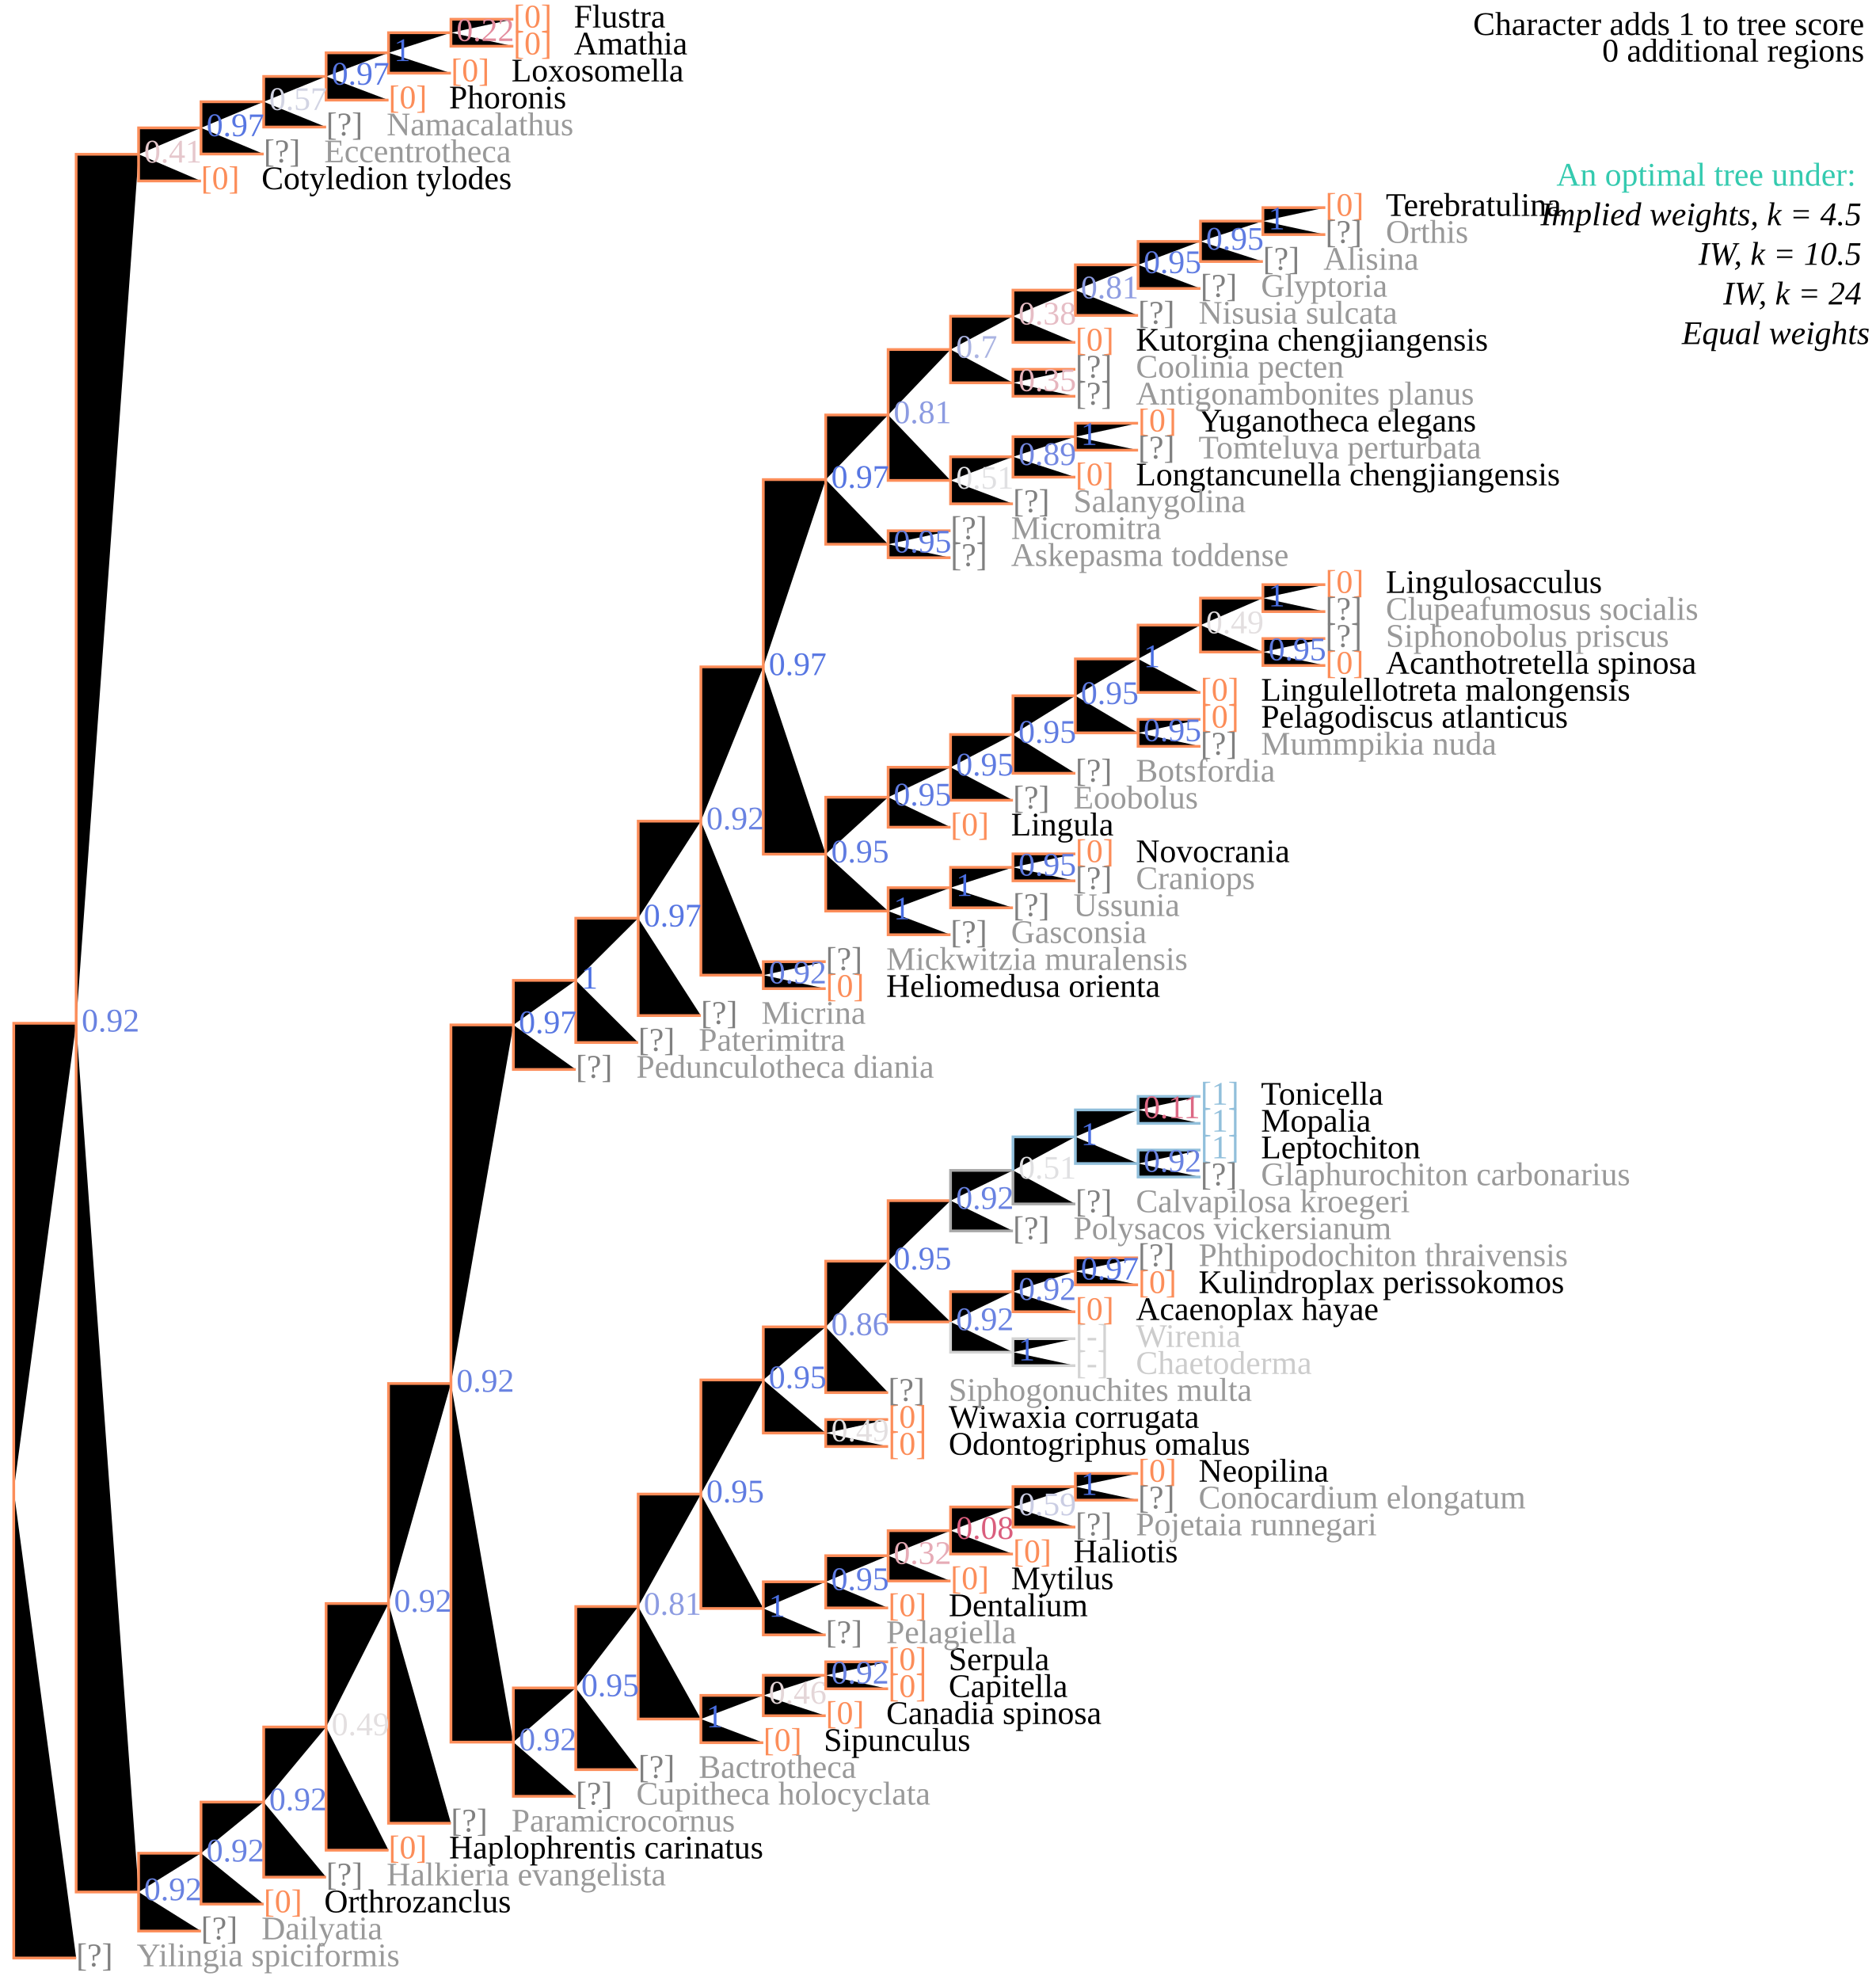
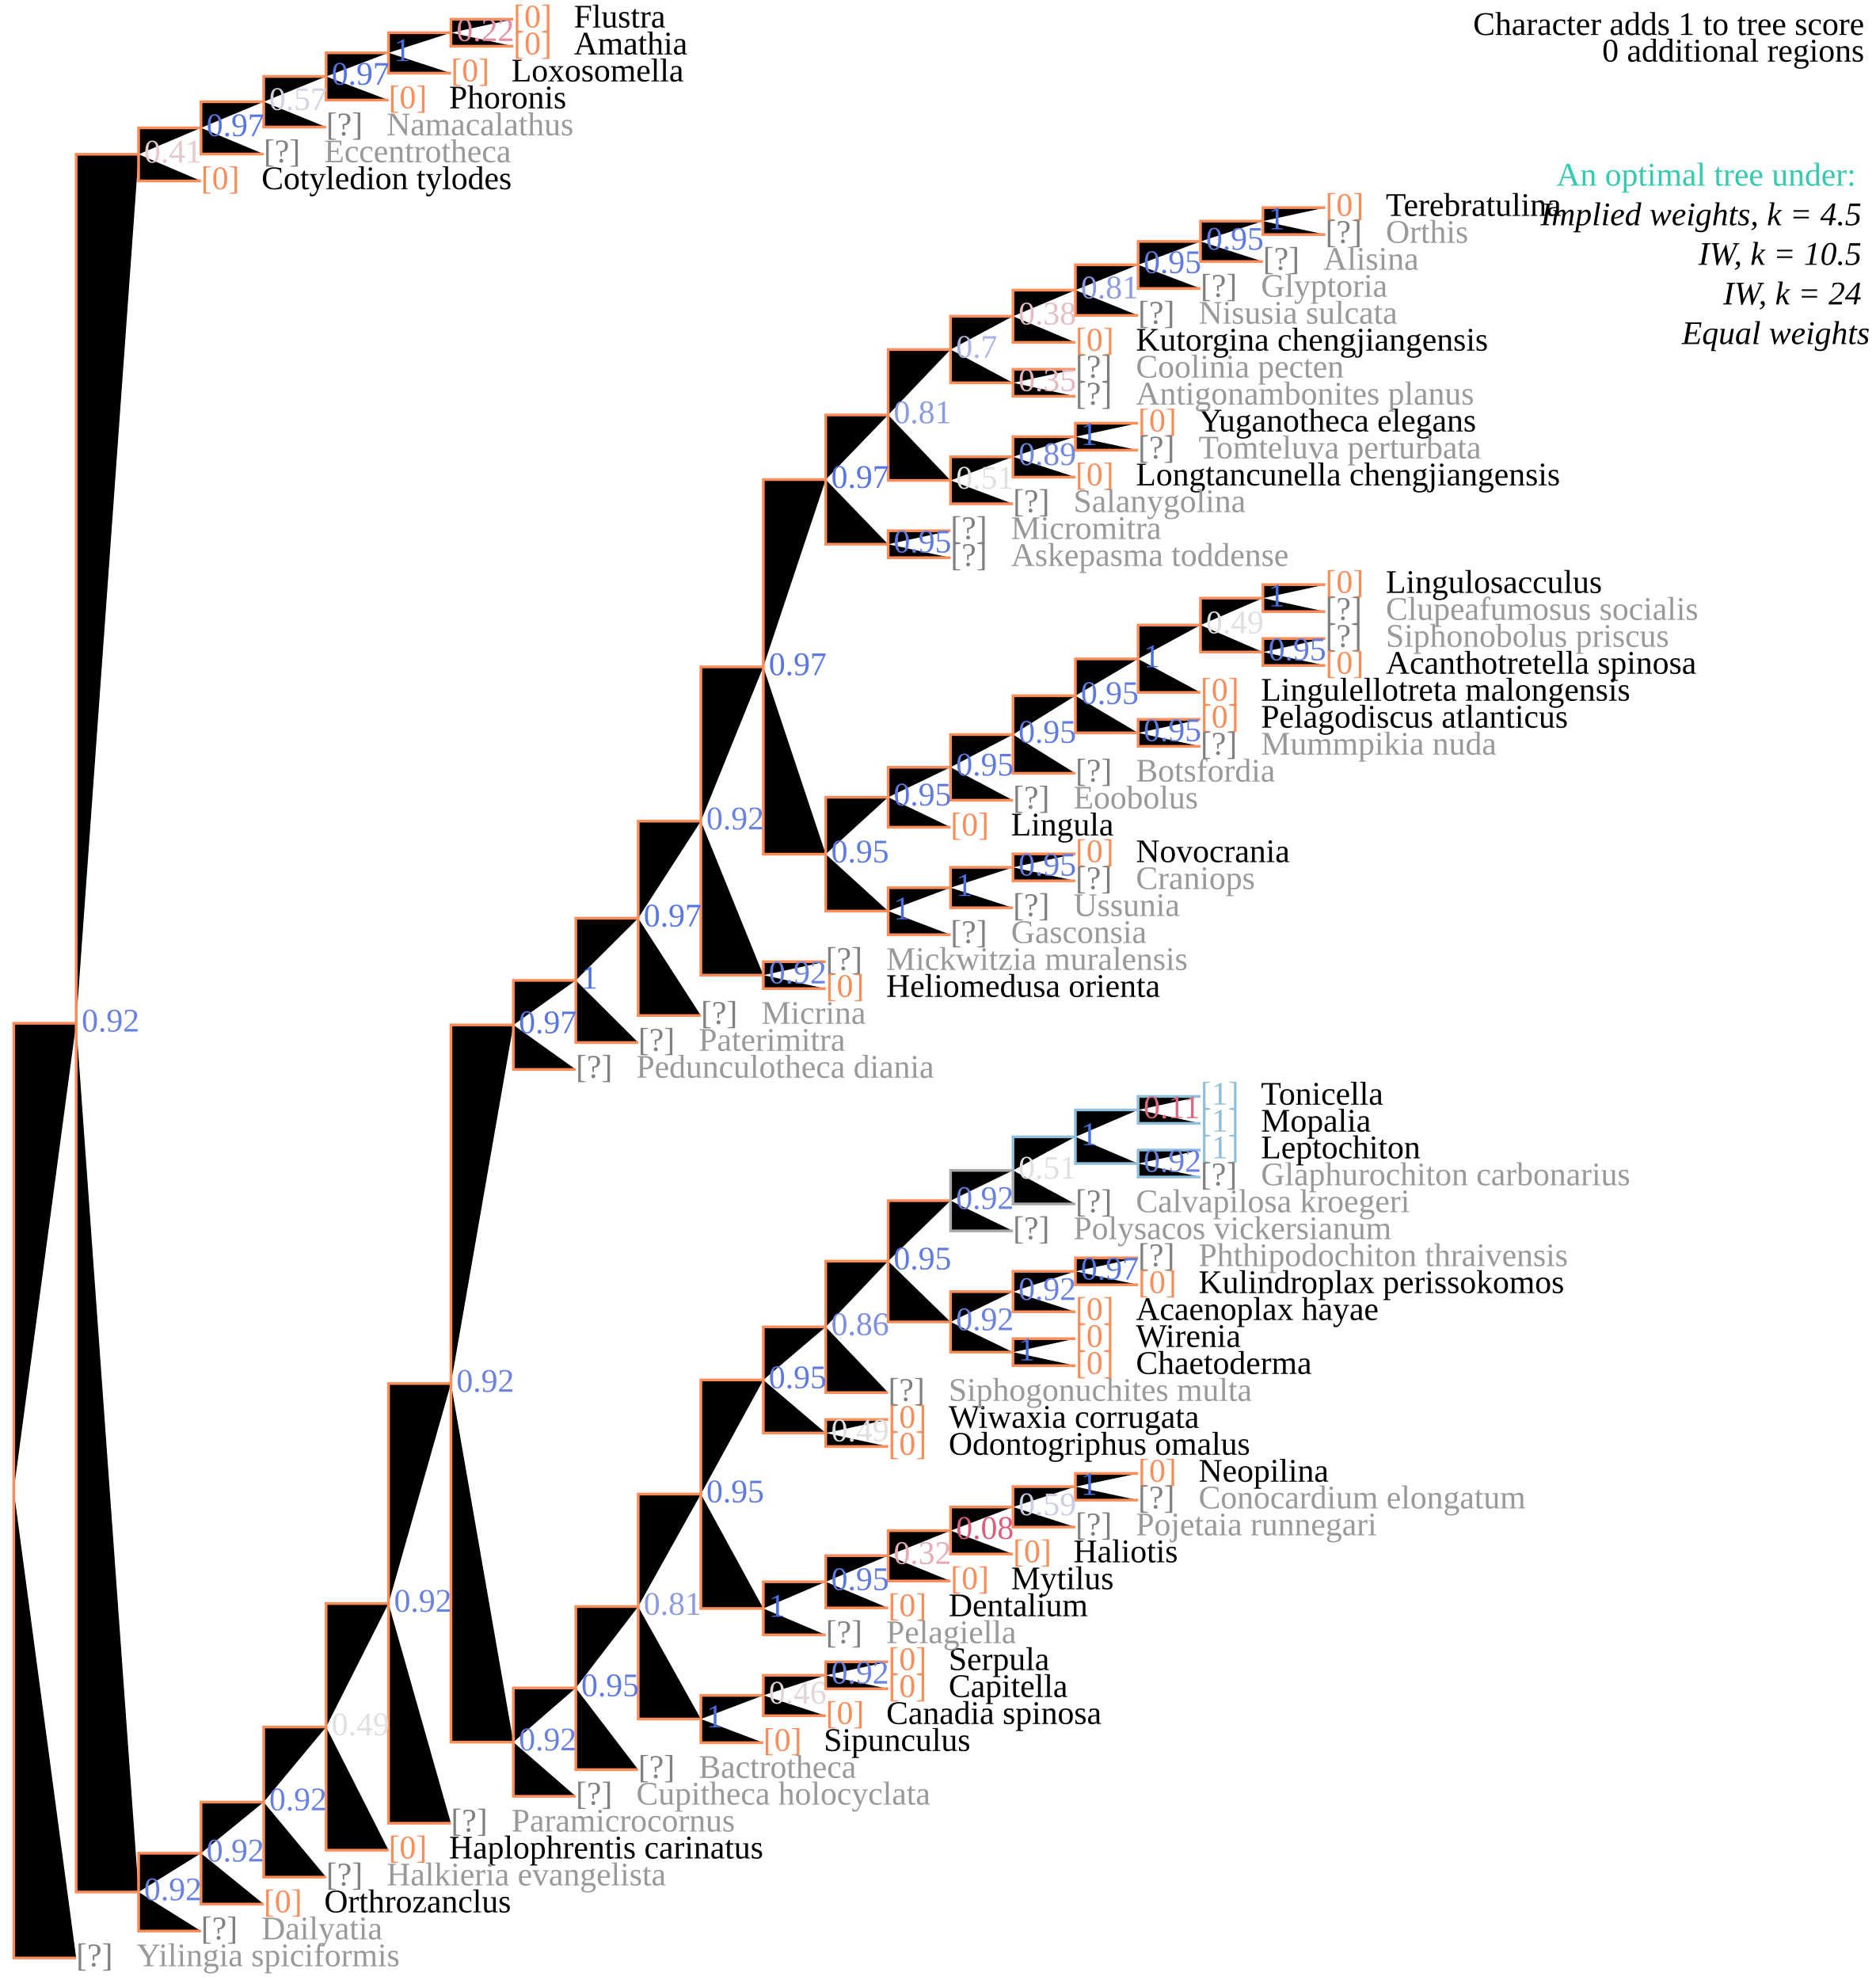
<svg xmlns="http://www.w3.org/2000/svg" version="1.1" viewBox="0 0 682 720" preserveAspectRatio="xMidYMid meet" class="tree" data-char="81">
  <text x="678" y="12.7" text-anchor="end" class="stepsLabel">Character adds <tspan class="score">1</tspan> to tree score</text>
  <text x="678" y="22.4" text-anchor="end" class="stepsLabel">
    <tspan class="score">0</tspan> additional regions</text>
  <text x="678" y="32.1" text-anchor="end" class="stepsLabel" />
  <text x="678" y="51.5" text-anchor="end" class="stepsLabel">
    <tspan dy="16" fill="#34caaf">An optimal tree under:</tspan>
    <tspan x="680" style="font-style:italic" class="notThisAn" dy="1.2em">Implied weights, k = 4.5</tspan>
    <tspan x="680" style="font-style:italic" class="notThisAn" dy="1.2em">IW, k = 10.5</tspan>
    <tspan x="680" style="font-style:italic" class="notThisAn" dy="1.2em">IW, k = 24</tspan>
    <tspan x="680" style="font-style:italic" class="thisAn" dy="1.2em">Equal weights</tspan>
  </text>
  <text x="323" y="607.3" fill="#fc8d59" class="flag">[0]</text>
  <text x="345" y="607.3" fill="#000" class="taxonLabel">Serpula</text>
  <text x="323" y="617.1" fill="#fc8d59" class="flag">[0]</text>
  <text x="345" y="617.1" fill="#000" class="taxonLabel">Capitella</text>
  <text x="300.3" y="626.9" fill="#fc8d59" class="flag">[0]</text>
  <text x="322.3" y="626.9" fill="#000" class="taxonLabel">Canadia spinosa</text>
  <text x="277.6" y="636.7" fill="#fc8d59" class="flag">[0]</text>
  <text x="299.6" y="636.7" fill="#000" class="taxonLabel">Sipunculus</text>
  <text x="413.9" y="538.8" fill="#fc8d59" class="flag">[0]</text>
  <text x="435.9" y="538.8" fill="#000" class="taxonLabel">Neopilina</text>
  <text x="413.9" y="548.5" fill="grey" class="flag">[?]</text>
  <text x="435.9" y="548.5" fill="#999" class="taxonLabel">Conocardium elongatum</text>
  <text x="391.1" y="558.3" fill="grey" class="flag">[?]</text>
  <text x="413.1" y="558.3" fill="#999" class="taxonLabel">Pojetaia runnegari</text>
  <text x="368.4" y="568.1" fill="#fc8d59" class="flag">[0]</text>
  <text x="390.4" y="568.1" fill="#000" class="taxonLabel">Haliotis</text>
  <text x="345.7" y="577.9" fill="#fc8d59" class="flag">[0]</text>
  <text x="367.7" y="577.9" fill="#000" class="taxonLabel">Mytilus</text>
  <text x="323" y="587.7" fill="#fc8d59" class="flag">[0]</text>
  <text x="345" y="587.7" fill="#000" class="taxonLabel">Dentalium</text>
  <text x="300.3" y="597.5" fill="grey" class="flag">[?]</text>
  <text x="322.3" y="597.5" fill="#999" class="taxonLabel">Pelagiella</text>
  <text x="323" y="519.2" fill="#fc8d59" class="flag">[0]</text>
  <text x="345" y="519.2" fill="#000" class="taxonLabel">Wiwaxia corrugata</text>
  <text x="323" y="529" fill="#fc8d59" class="flag">[0]</text>
  <text x="345" y="529" fill="#000" class="taxonLabel">Odontogriphus omalus</text>
-   <text x="391.1" y="489.8" fill="lightgrey" class="flag">[-]</text>
-   <text x="413.1" y="489.8" fill="#ccc" class="taxonLabel">Wirenia</text>
-   <text x="391.1" y="499.6" fill="lightgrey" class="flag">[-]</text>
-   <text x="413.1" y="499.6" fill="#ccc" class="taxonLabel">Chaetoderma</text>
+   <text x="391.1" y="489.8" fill="#fc8d59" class="flag">[0]</text>
+   <text x="413.1" y="489.8" fill="#000" class="taxonLabel">Wirenia</text>
+   <text x="391.1" y="499.6" fill="#fc8d59" class="flag">[0]</text>
+   <text x="413.1" y="499.6" fill="#000" class="taxonLabel">Chaetoderma</text>
  <text x="413.9" y="460.4" fill="grey" class="flag">[?]</text>
  <text x="435.9" y="460.4" fill="#999" class="taxonLabel">Phthipodochiton thraivensis</text>
  <text x="413.9" y="470.2" fill="#fc8d59" class="flag">[0]</text>
  <text x="435.9" y="470.2" fill="#000" class="taxonLabel">Kulindroplax perissokomos</text>
  <text x="391.1" y="480" fill="#fc8d59" class="flag">[0]</text>
  <text x="413.1" y="480" fill="#000" class="taxonLabel">Acaenoplax hayae</text>
  <text x="436.6" y="421.2" fill="#91bfdb" class="flag">[1]</text>
  <text x="458.6" y="421.2" fill="#000" class="taxonLabel">Leptochiton</text>
  <text x="436.6" y="431" fill="grey" class="flag">[?]</text>
  <text x="458.6" y="431" fill="#999" class="taxonLabel">Glaphurochiton carbonarius</text>
  <text x="436.6" y="401.7" fill="#91bfdb" class="flag">[1]</text>
  <text x="458.6" y="401.7" fill="#000" class="taxonLabel">Tonicella</text>
  <text x="436.6" y="411.5" fill="#91bfdb" class="flag">[1]</text>
  <text x="458.6" y="411.5" fill="#000" class="taxonLabel">Mopalia</text>
  <text x="391.1" y="440.8" fill="grey" class="flag">[?]</text>
  <text x="413.1" y="440.8" fill="#999" class="taxonLabel">Calvapilosa kroegeri</text>
  <text x="368.4" y="450.6" fill="grey" class="flag">[?]</text>
  <text x="390.4" y="450.6" fill="#999" class="taxonLabel">Polysacos vickersianum</text>
  <text x="323" y="509.4" fill="grey" class="flag">[?]</text>
  <text x="345" y="509.4" fill="#999" class="taxonLabel">Siphogonuchites multa</text>
  <text x="232.1" y="646.5" fill="grey" class="flag">[?]</text>
  <text x="254.1" y="646.5" fill="#999" class="taxonLabel">Bactrotheca</text>
  <text x="209.4" y="656.2" fill="grey" class="flag">[?]</text>
  <text x="231.4" y="656.2" fill="#999" class="taxonLabel">Cupitheca holocyclata</text>
  <text x="300.3" y="352.7" fill="grey" class="flag">[?]</text>
  <text x="322.3" y="352.7" fill="#999" class="taxonLabel">Mickwitzia muralensis</text>
  <text x="300.3" y="362.5" fill="#fc8d59" class="flag">[0]</text>
  <text x="322.3" y="362.5" fill="#000" class="taxonLabel">Heliomedusa orienta</text>
  <text x="391.1" y="313.5" fill="#fc8d59" class="flag">[0]</text>
  <text x="413.1" y="313.5" fill="#000" class="taxonLabel">Novocrania</text>
  <text x="391.1" y="323.3" fill="grey" class="flag">[?]</text>
  <text x="413.1" y="323.3" fill="#999" class="taxonLabel">Craniops</text>
  <text x="368.4" y="333.1" fill="grey" class="flag">[?]</text>
  <text x="390.4" y="333.1" fill="#999" class="taxonLabel">Ussunia</text>
  <text x="345.7" y="342.9" fill="grey" class="flag">[?]</text>
  <text x="367.7" y="342.9" fill="#999" class="taxonLabel">Gasconsia</text>
  <text x="436.6" y="264.6" fill="#fc8d59" class="flag">[0]</text>
  <text x="458.6" y="264.6" fill="#000" class="taxonLabel">Pelagodiscus atlanticus</text>
  <text x="436.6" y="274.4" fill="grey" class="flag">[?]</text>
  <text x="458.6" y="274.4" fill="#999" class="taxonLabel">Mummpikia nuda</text>
  <text x="482" y="235.2" fill="grey" class="flag">[?]</text>
  <text x="504" y="235.2" fill="#999" class="taxonLabel">Siphonobolus priscus</text>
  <text x="482" y="245" fill="#fc8d59" class="flag">[0]</text>
  <text x="504" y="245" fill="#000" class="taxonLabel">Acanthotretella spinosa</text>
  <text x="482" y="215.6" fill="#fc8d59" class="flag">[0]</text>
  <text x="504" y="215.6" fill="#000" class="taxonLabel">Lingulosacculus</text>
  <text x="482" y="225.4" fill="grey" class="flag">[?]</text>
  <text x="504" y="225.4" fill="#999" class="taxonLabel">Clupeafumosus socialis</text>
  <text x="436.6" y="254.8" fill="#fc8d59" class="flag">[0]</text>
  <text x="458.6" y="254.8" fill="#000" class="taxonLabel">Lingulellotreta malongensis</text>
  <text x="391.1" y="284.2" fill="grey" class="flag">[?]</text>
  <text x="413.1" y="284.2" fill="#999" class="taxonLabel">Botsfordia</text>
  <text x="368.4" y="294" fill="grey" class="flag">[?]</text>
  <text x="390.4" y="294" fill="#999" class="taxonLabel">Eoobolus</text>
  <text x="345.7" y="303.8" fill="#fc8d59" class="flag">[0]</text>
  <text x="367.7" y="303.8" fill="#000" class="taxonLabel">Lingula</text>
  <text x="345.7" y="196" fill="grey" class="flag">[?]</text>
  <text x="367.7" y="196" fill="#999" class="taxonLabel">Micromitra</text>
  <text x="345.7" y="205.8" fill="grey" class="flag">[?]</text>
  <text x="367.7" y="205.8" fill="#999" class="taxonLabel">Askepasma toddense</text>
  <text x="413.9" y="156.9" fill="#fc8d59" class="flag">[0]</text>
  <text x="435.9" y="156.9" fill="#000" class="taxonLabel">Yuganotheca elegans</text>
  <text x="413.9" y="166.7" fill="grey" class="flag">[?]</text>
  <text x="435.9" y="166.7" fill="#999" class="taxonLabel">Tomteluva perturbata</text>
  <text x="391.1" y="176.5" fill="#fc8d59" class="flag">[0]</text>
  <text x="413.1" y="176.5" fill="#000" class="taxonLabel">Longtancunella chengjiangensis</text>
  <text x="368.4" y="186.2" fill="grey" class="flag">[?]</text>
  <text x="390.4" y="186.2" fill="#999" class="taxonLabel">Salanygolina</text>
  <text x="391.1" y="137.3" fill="grey" class="flag">[?]</text>
  <text x="413.1" y="137.3" fill="#999" class="taxonLabel">Coolinia pecten</text>
  <text x="391.1" y="147.1" fill="grey" class="flag">[?]</text>
  <text x="413.1" y="147.1" fill="#999" class="taxonLabel">Antigonambonites planus</text>
  <text x="482" y="78.5" fill="#fc8d59" class="flag">[0]</text>
  <text x="504" y="78.5" fill="#000" class="taxonLabel">Terebratulina</text>
  <text x="482" y="88.3" fill="grey" class="flag">[?]</text>
  <text x="504" y="88.3" fill="#999" class="taxonLabel">Orthis</text>
  <text x="459.3" y="98.1" fill="grey" class="flag">[?]</text>
  <text x="481.3" y="98.1" fill="#999" class="taxonLabel">Alisina</text>
  <text x="436.6" y="107.9" fill="grey" class="flag">[?]</text>
  <text x="458.6" y="107.9" fill="#999" class="taxonLabel">Glyptoria</text>
  <text x="413.9" y="117.7" fill="grey" class="flag">[?]</text>
  <text x="435.9" y="117.7" fill="#999" class="taxonLabel">Nisusia sulcata</text>
  <text x="391.1" y="127.5" fill="#fc8d59" class="flag">[0]</text>
  <text x="413.1" y="127.5" fill="#000" class="taxonLabel">Kutorgina chengjiangensis</text>
  <text x="254.9" y="372.3" fill="grey" class="flag">[?]</text>
  <text x="276.9" y="372.3" fill="#999" class="taxonLabel">Micrina</text>
  <text x="232.1" y="382.1" fill="grey" class="flag">[?]</text>
  <text x="254.1" y="382.1" fill="#999" class="taxonLabel">Paterimitra</text>
  <text x="209.4" y="391.9" fill="grey" class="flag">[?]</text>
  <text x="231.4" y="391.9" fill="#999" class="taxonLabel">Pedunculotheca diania</text>
  <text x="164" y="666" fill="grey" class="flag">[?]</text>
  <text x="186" y="666" fill="#999" class="taxonLabel">Paramicrocornus</text>
  <text x="141.3" y="675.8" fill="#fc8d59" class="flag">[0]</text>
  <text x="163.3" y="675.8" fill="#000" class="taxonLabel">Haplophrentis carinatus</text>
  <text x="118.6" y="685.6" fill="grey" class="flag">[?]</text>
  <text x="140.6" y="685.6" fill="#999" class="taxonLabel">Halkieria evangelista</text>
  <text x="95.9" y="695.4" fill="#fc8d59" class="flag">[0]</text>
  <text x="117.9" y="695.4" fill="#000" class="taxonLabel">Orthrozanclus</text>
  <text x="73.1" y="705.2" fill="grey" class="flag">[?]</text>
  <text x="95.1" y="705.2" fill="#999" class="taxonLabel">Dailyatia</text>
  <text x="186.7" y="10" fill="#fc8d59" class="flag">[0]</text>
  <text x="208.7" y="10" fill="#000" class="taxonLabel">Flustra</text>
  <text x="186.7" y="19.8" fill="#fc8d59" class="flag">[0]</text>
  <text x="208.7" y="19.8" fill="#000" class="taxonLabel">Amathia</text>
  <text x="164" y="29.6" fill="#fc8d59" class="flag">[0]</text>
  <text x="186" y="29.6" fill="#000" class="taxonLabel">Loxosomella</text>
  <text x="141.3" y="39.4" fill="#fc8d59" class="flag">[0]</text>
  <text x="163.3" y="39.4" fill="#000" class="taxonLabel">Phoronis</text>
  <text x="118.6" y="49.2" fill="grey" class="flag">[?]</text>
  <text x="140.6" y="49.2" fill="#999" class="taxonLabel">Namacalathus</text>
  <text x="95.9" y="59" fill="grey" class="flag">[?]</text>
  <text x="117.9" y="59" fill="#999" class="taxonLabel">Eccentrotheca</text>
  <text x="73.1" y="68.8" fill="#fc8d59" class="flag">[0]</text>
  <text x="95.1" y="68.8" fill="#000" class="taxonLabel">Cotyledion tylodes</text>
  <text x="27.7" y="715" fill="grey" class="flag">[?]</text>
  <text x="49.7" y="715" fill="#999" class="taxonLabel">Yilingia spiciformis</text>
-   <path d="M5,542V372.1H27.7M27.7,372.1V56.1H50.4M50.4,56.1V46.5H73.1M73.1,46.5V37H95.9M95.9,37V27.8H118.6M118.6,27.8V19.2H141.3M141.3,19.2V11.9H164M164,11.9V7H186.7M164,11.9V16.8H186.7M141.3,19.2V26.6H164M118.6,27.8V36.4H141.3M95.9,37V46.2H118.6M73.1,46.5V56H95.9M50.4,56.1V65.8H73.1M27.7,372.1V688H50.4M50.4,688V673.9H73.1M73.1,673.9V655.3H95.9M95.9,655.3V628H118.6M118.6,628V583.1H141.3M141.3,583.1V503.1H164M164,503.1V372.7H186.7M186.7,372.7V356.5H209.4M209.4,356.5V333.9H232.1M232.1,333.9V298.6H254.9M254.9,298.6V242.5H277.6M277.6,242.5V174.4H300.3M300.3,174.4V150.9H323M323,150.9V127.1H345.7M345.7,127.1V115H368.4M368.4,115V105.5H391.1M391.1,105.5V96.3H413.9M413.9,96.3V87.8H436.6M436.6,87.8V80.4H459.3M459.3,80.4V75.5H482M459.3,80.4V85.3H482M436.6,87.8V95.1H459.3M413.9,96.3V104.9H436.6M391.1,105.5V114.7H413.9M368.4,115V124.5H391.1M345.7,127.1V139.2H368.4M368.4,139.2V134.3H391.1M368.4,139.2V144.1H391.1M323,150.9V174.7H345.7M345.7,174.7V166.1H368.4M368.4,166.1V158.8H391.1M391.1,158.8V153.9H413.9M391.1,158.8V163.7H413.9M368.4,166.1V173.5H391.1M345.7,174.7V183.2H368.4M300.3,174.4V197.9H323M323,197.9V193H345.7M323,197.9V202.8H345.7M277.6,242.5V310.6H300.3M300.3,310.6V289.9H323M323,289.9V279H345.7M345.7,279V267.1H368.4M368.4,267.1V253H391.1M391.1,253V239.6H413.9M413.9,239.6V227.3H436.6M436.6,227.3V217.5H459.3M459.3,217.5V212.6H482M459.3,217.5V222.4H482M436.6,227.3V237.1H459.3M459.3,237.1V232.2H482M459.3,237.1V242H482M413.9,239.6V251.8H436.6M391.1,253V266.5H413.9M413.9,266.5V261.6H436.6M413.9,266.5V271.4H436.6M368.4,267.1V281.2H391.1M345.7,279V291H368.4M323,289.9V300.8H345.7M300.3,310.6V331.3H323M323,331.3V322.8H345.7M345.7,322.8V315.4H368.4M368.4,315.4V310.5H391.1M368.4,315.4V320.3H391.1M345.7,322.8V330.1H368.4M323,331.3V339.9H345.7M254.9,298.6V354.6H277.6M277.6,354.6V349.7H300.3M277.6,354.6V359.5H300.3M232.1,333.9V369.3H254.9M209.4,356.5V379.1H232.1M186.7,372.7V388.9H209.4M164,503.1V633.5H186.7M186.7,633.5V613.8H209.4M209.4,613.8V584.2H232.1M232.1,584.2V543.3H254.9M254.9,543.3V501.8H277.6M277.6,501.8V482.5H300.3M300.3,482.5V458.6H323M323,458.6V436.6H345.7M323,458.6V480.7H345.7M345.7,480.7V469.7H368.4M368.4,469.7V462.3H391.1M391.1,462.3V457.4H413.9M391.1,462.3V467.2H413.9M368.4,469.7V477H391.1M300.3,482.5V506.4H323M277.6,501.8V521.1H300.3M300.3,521.1V516.2H323M300.3,521.1V526H323M254.9,543.3V584.9H277.6M277.6,584.9V575.2H300.3M300.3,575.2V565.7H323M323,565.7V556.6H345.7M345.7,556.6V548H368.4M368.4,548V540.6H391.1M391.1,540.6V535.8H413.9M391.1,540.6V545.5H413.9M368.4,548V555.3H391.1M345.7,556.6V565.1H368.4M323,565.7V574.9H345.7M300.3,575.2V584.7H323M277.6,584.9V594.5H300.3M232.1,584.2V625.1H254.9M254.9,625.1V616.5H277.6M277.6,616.5V609.2H300.3M300.3,609.2V604.3H323M300.3,609.2V614.1H323M277.6,616.5V623.9H300.3M254.9,625.1V633.7H277.6M209.4,613.8V643.5H232.1M186.7,633.5V653.2H209.4M141.3,583.1V663H164M118.6,628V672.8H141.3M95.9,655.3V682.6H118.6M73.1,673.9V692.4H95.9M50.4,688V702.2H73.1M5,542V712H27.7" stroke="#fc8d59" />
+   <path d="M5,542V372.1H27.7M27.7,372.1V56.1H50.4M50.4,56.1V46.5H73.1M73.1,46.5V37H95.9M95.9,37V27.8H118.6M118.6,27.8V19.2H141.3M141.3,19.2V11.9H164M164,11.9V7H186.7M164,11.9V16.8H186.7M141.3,19.2V26.6H164M118.6,27.8V36.4H141.3M95.9,37V46.2H118.6M73.1,46.5V56H95.9M50.4,56.1V65.8H73.1M27.7,372.1V688H50.4M50.4,688V673.9H73.1M73.1,673.9V655.3H95.9M95.9,655.3V628H118.6M118.6,628V583.1H141.3M141.3,583.1V503.1H164M164,503.1V372.7H186.7M186.7,372.7V356.5H209.4M209.4,356.5V333.9H232.1M232.1,333.9V298.6H254.9M254.9,298.6V242.5H277.6M277.6,242.5V174.4H300.3M300.3,174.4V150.9H323M323,150.9V127.1H345.7M345.7,127.1V115H368.4M368.4,115V105.5H391.1M391.1,105.5V96.3H413.9M413.9,96.3V87.8H436.6M436.6,87.8V80.4H459.3M459.3,80.4V75.5H482M459.3,80.4V85.3H482M436.6,87.8V95.1H459.3M413.9,96.3V104.9H436.6M391.1,105.5V114.7H413.9M368.4,115V124.5H391.1M345.7,127.1V139.2H368.4M368.4,139.2V134.3H391.1M368.4,139.2V144.1H391.1M323,150.9V174.7H345.7M345.7,174.7V166.1H368.4M368.4,166.1V158.8H391.1M391.1,158.8V153.9H413.9M391.1,158.8V163.7H413.9M368.4,166.1V173.5H391.1M345.7,174.7V183.2H368.4M300.3,174.4V197.9H323M323,197.9V193H345.7M323,197.9V202.8H345.7M277.6,242.5V310.6H300.3M300.3,310.6V289.9H323M323,289.9V279H345.7M345.7,279V267.1H368.4M368.4,267.1V253H391.1M391.1,253V239.6H413.9M413.9,239.6V227.3H436.6M436.6,227.3V217.5H459.3M459.3,217.5V212.6H482M459.3,217.5V222.4H482M436.6,227.3V237.1H459.3M459.3,237.1V232.2H482M459.3,237.1V242H482M413.9,239.6V251.8H436.6M391.1,253V266.5H413.9M413.9,266.5V261.6H436.6M413.9,266.5V271.4H436.6M368.4,267.1V281.2H391.1M345.7,279V291H368.4M323,289.9V300.8H345.7M300.3,310.6V331.3H323M323,331.3V322.8H345.7M345.7,322.8V315.4H368.4M368.4,315.4V310.5H391.1M368.4,315.4V320.3H391.1M345.7,322.8V330.1H368.4M323,331.3V339.9H345.7M254.9,298.6V354.6H277.6M277.6,354.6V349.7H300.3M277.6,354.6V359.5H300.3M232.1,333.9V369.3H254.9M209.4,356.5V379.1H232.1M186.7,372.7V388.9H209.4M164,503.1V633.5H186.7M186.7,633.5V613.8H209.4M209.4,613.8V584.2H232.1M232.1,584.2V543.3H254.9M254.9,543.3V501.8H277.6M277.6,501.8V482.5H300.3M300.3,482.5V458.6H323M323,458.6V436.6H345.7M323,458.6V480.7H345.7M345.7,480.7V469.7H368.4M368.4,469.7V462.3H391.1M391.1,462.3V457.4H413.9M391.1,462.3V467.2H413.9M368.4,469.7V477H391.1M345.7,480.7V491.7H368.4M368.4,491.7V486.8H391.1M368.4,491.7V496.6H391.1M300.3,482.5V506.4H323M277.6,501.8V521.1H300.3M300.3,521.1V516.2H323M300.3,521.1V526H323M254.9,543.3V584.9H277.6M277.6,584.9V575.2H300.3M300.3,575.2V565.7H323M323,565.7V556.6H345.7M345.7,556.6V548H368.4M368.4,548V540.6H391.1M391.1,540.6V535.8H413.9M391.1,540.6V545.5H413.9M368.4,548V555.3H391.1M345.7,556.6V565.1H368.4M323,565.7V574.9H345.7M300.3,575.2V584.7H323M277.6,584.9V594.5H300.3M232.1,584.2V625.1H254.9M254.9,625.1V616.5H277.6M277.6,616.5V609.2H300.3M300.3,609.2V604.3H323M300.3,609.2V614.1H323M277.6,616.5V623.9H300.3M254.9,625.1V633.7H277.6M209.4,613.8V643.5H232.1M186.7,633.5V653.2H209.4M141.3,583.1V663H164M118.6,628V672.8H141.3M95.9,655.3V682.6H118.6M73.1,673.9V692.4H95.9M50.4,688V702.2H73.1M5,542V712H27.7" stroke="#fc8d59" />
  <path d="M345.7,436.6V425.6H368.4M368.4,425.6V437.8H391.1M345.7,436.6V447.6H368.4" stroke="darkgrey" />
  <path d="M368.4,425.6V413.4H391.1M391.1,413.4V403.6H413.9M413.9,403.6V398.7H436.6M413.9,403.6V408.5H436.6M391.1,413.4V423.1H413.9M413.9,423.1V418.2H436.6M413.9,423.1V428H436.6" stroke="#91bfdb" />
-   <path d="M345.7,480.7V491.7H368.4M368.4,491.7V486.8H391.1M368.4,491.7V496.6H391.1" stroke="lightgrey" class="inapplicable" />
  <text x="29.7" y="375.1" class="node" fill="#6982E1">0.92</text>
  <text x="52.4" y="59.1" class="node" fill="#E5C7CC">0.41</text>
  <text x="75.1" y="49.5" class="node" fill="#5776E2">0.97</text>
  <text x="97.9" y="40" class="node" fill="#D2D4E3">0.57</text>
  <text x="120.6" y="30.8" class="node" fill="#5776E2">0.97</text>
  <text x="143.3" y="22.2" class="node" fill="#4A6FE3">1</text>
  <text x="166" y="14.9" class="node" fill="#E38C9E">0.22</text>
  <text x="52.4" y="691" class="node" fill="#6982E1">0.92</text>
  <text x="75.1" y="676.9" class="node" fill="#6982E1">0.92</text>
  <text x="97.9" y="658.3" class="node" fill="#6982E1">0.92</text>
  <text x="120.6" y="631" class="node" fill="#E3DFE0">0.49</text>
  <text x="143.3" y="586.1" class="node" fill="#6982E1">0.92</text>
  <text x="166" y="506.1" class="node" fill="#6982E1">0.92</text>
  <text x="188.7" y="375.7" class="node" fill="#5776E2">0.97</text>
  <text x="211.4" y="359.5" class="node" fill="#4A6FE3">1</text>
  <text x="234.1" y="336.9" class="node" fill="#5776E2">0.97</text>
  <text x="256.9" y="301.6" class="node" fill="#6982E1">0.92</text>
  <text x="279.6" y="245.5" class="node" fill="#5776E2">0.97</text>
  <text x="302.3" y="177.4" class="node" fill="#5776E2">0.97</text>
  <text x="325" y="153.9" class="node" fill="#8C9BE1">0.81</text>
  <text x="347.7" y="130.1" class="node" fill="#ABB4E2">0.7</text>
  <text x="370.4" y="118" class="node" fill="#E6BDC5">0.38</text>
  <text x="393.1" y="108.5" class="node" fill="#8C9BE1">0.81</text>
  <text x="415.9" y="99.3" class="node" fill="#5F7BE1">0.95</text>
  <text x="438.6" y="90.8" class="node" fill="#5F7BE1">0.95</text>
  <text x="461.3" y="83.4" class="node" fill="#4A6FE3">1</text>
  <text x="370.4" y="142.2" class="node" fill="#E6B4BD">0.35</text>
  <text x="347.7" y="177.7" class="node" fill="#E0E0E2">0.51</text>
  <text x="370.4" y="169.1" class="node" fill="#7388E1">0.89</text>
  <text x="393.1" y="161.8" class="node" fill="#4A6FE3">1</text>
  <text x="325" y="200.9" class="node" fill="#5F7BE1">0.95</text>
  <text x="302.3" y="313.6" class="node" fill="#5F7BE1">0.95</text>
  <text x="325" y="292.9" class="node" fill="#5F7BE1">0.95</text>
  <text x="347.7" y="282" class="node" fill="#5F7BE1">0.95</text>
  <text x="370.4" y="270.1" class="node" fill="#5F7BE1">0.95</text>
  <text x="393.1" y="256" class="node" fill="#5F7BE1">0.95</text>
  <text x="415.9" y="242.6" class="node" fill="#4A6FE3">1</text>
  <text x="438.6" y="230.3" class="node" fill="#E3DFE0">0.49</text>
  <text x="461.3" y="220.5" class="node" fill="#4A6FE3">1</text>
  <text x="461.3" y="240.1" class="node" fill="#5F7BE1">0.95</text>
  <text x="415.9" y="269.5" class="node" fill="#5F7BE1">0.95</text>
  <text x="325" y="334.3" class="node" fill="#4A6FE3">1</text>
  <text x="347.7" y="325.8" class="node" fill="#4A6FE3">1</text>
  <text x="370.4" y="318.4" class="node" fill="#5F7BE1">0.95</text>
  <text x="279.6" y="357.6" class="node" fill="#6982E1">0.92</text>
  <text x="188.7" y="636.5" class="node" fill="#6982E1">0.92</text>
  <text x="211.4" y="616.8" class="node" fill="#5F7BE1">0.95</text>
  <text x="234.1" y="587.2" class="node" fill="#8C9BE1">0.81</text>
  <text x="256.9" y="546.3" class="node" fill="#5F7BE1">0.95</text>
  <text x="279.6" y="504.8" class="node" fill="#5F7BE1">0.95</text>
  <text x="302.3" y="485.5" class="node" fill="#7D8FE1">0.86</text>
  <text x="325" y="461.6" class="node" fill="#5F7BE1">0.95</text>
  <text x="347.7" y="439.6" class="node" fill="#6982E1">0.92</text>
  <text x="370.4" y="428.6" class="node" fill="#E0E0E2">0.51</text>
  <text x="393.1" y="416.4" class="node" fill="#4A6FE3">1</text>
  <text x="415.9" y="406.6" class="node" fill="#DC6884">0.11</text>
  <text x="415.9" y="426.1" class="node" fill="#6982E1">0.92</text>
  <text x="347.7" y="483.7" class="node" fill="#6982E1">0.92</text>
  <text x="370.4" y="472.7" class="node" fill="#6982E1">0.92</text>
  <text x="393.1" y="465.3" class="node" fill="#5776E2">0.97</text>
  <text x="370.4" y="494.7" class="node" fill="#4A6FE3">1</text>
  <text x="302.3" y="524.1" class="node" fill="#E3DFE0">0.49</text>
  <text x="279.6" y="587.9" class="node" fill="#4A6FE3">1</text>
  <text x="302.3" y="578.2" class="node" fill="#5F7BE1">0.95</text>
  <text x="325" y="568.7" class="node" fill="#E6ABB6">0.32</text>
  <text x="347.7" y="559.6" class="node" fill="#DA5E7D">0.08</text>
  <text x="370.4" y="551" class="node" fill="#CACDE3">0.59</text>
  <text x="393.1" y="543.6" class="node" fill="#4A6FE3">1</text>
  <text x="256.9" y="628.1" class="node" fill="#4A6FE3">1</text>
  <text x="279.6" y="619.5" class="node" fill="#E4D6D8">0.46</text>
  <text x="302.3" y="612.2" class="node" fill="#6982E1">0.92</text>
</svg>
